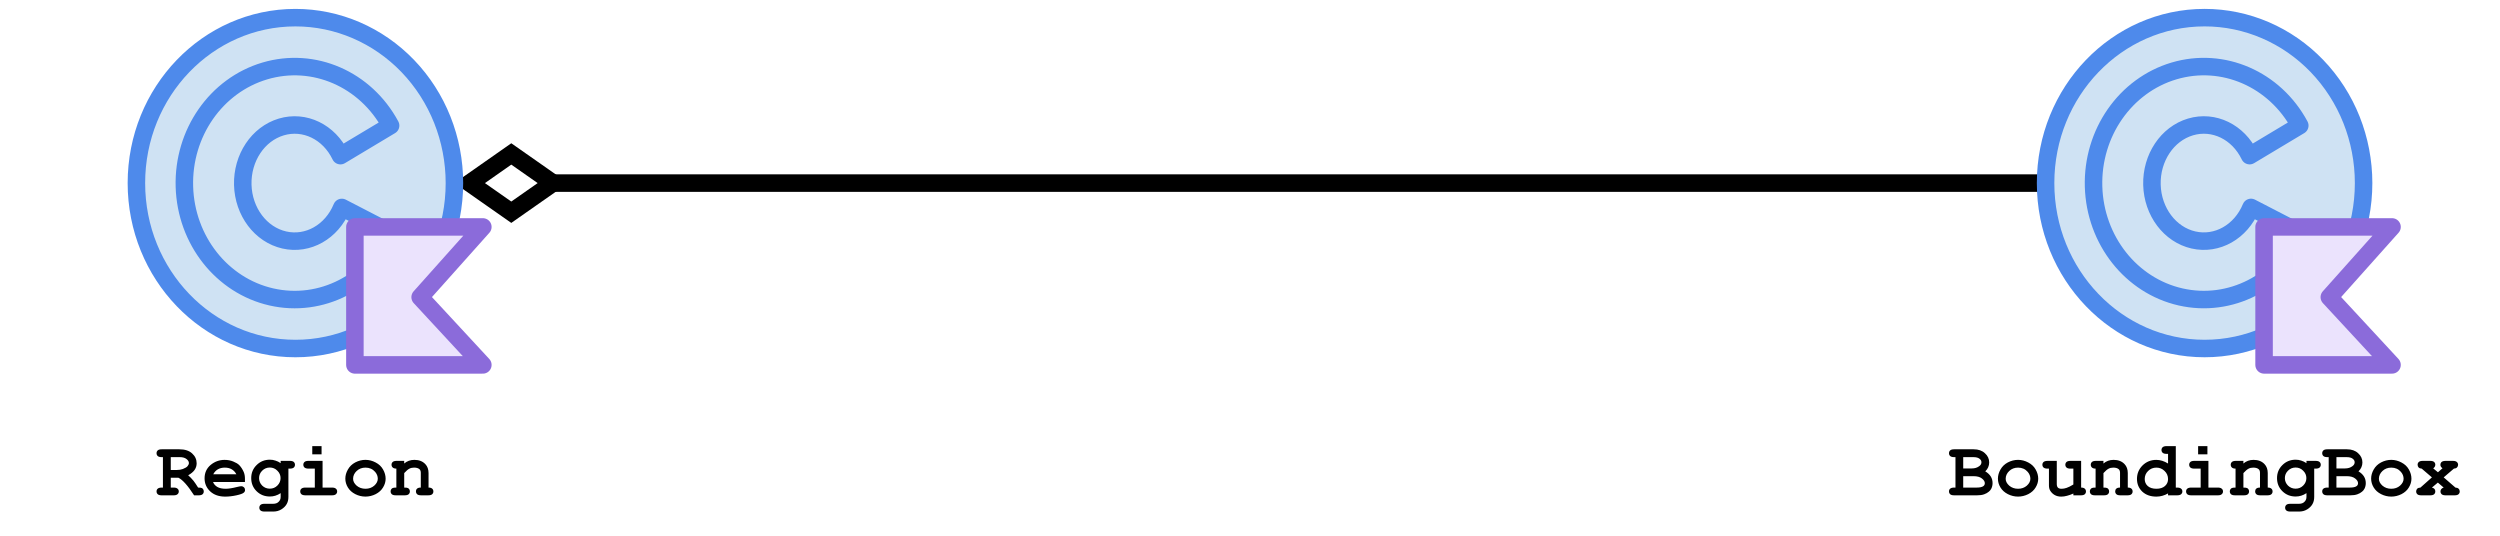
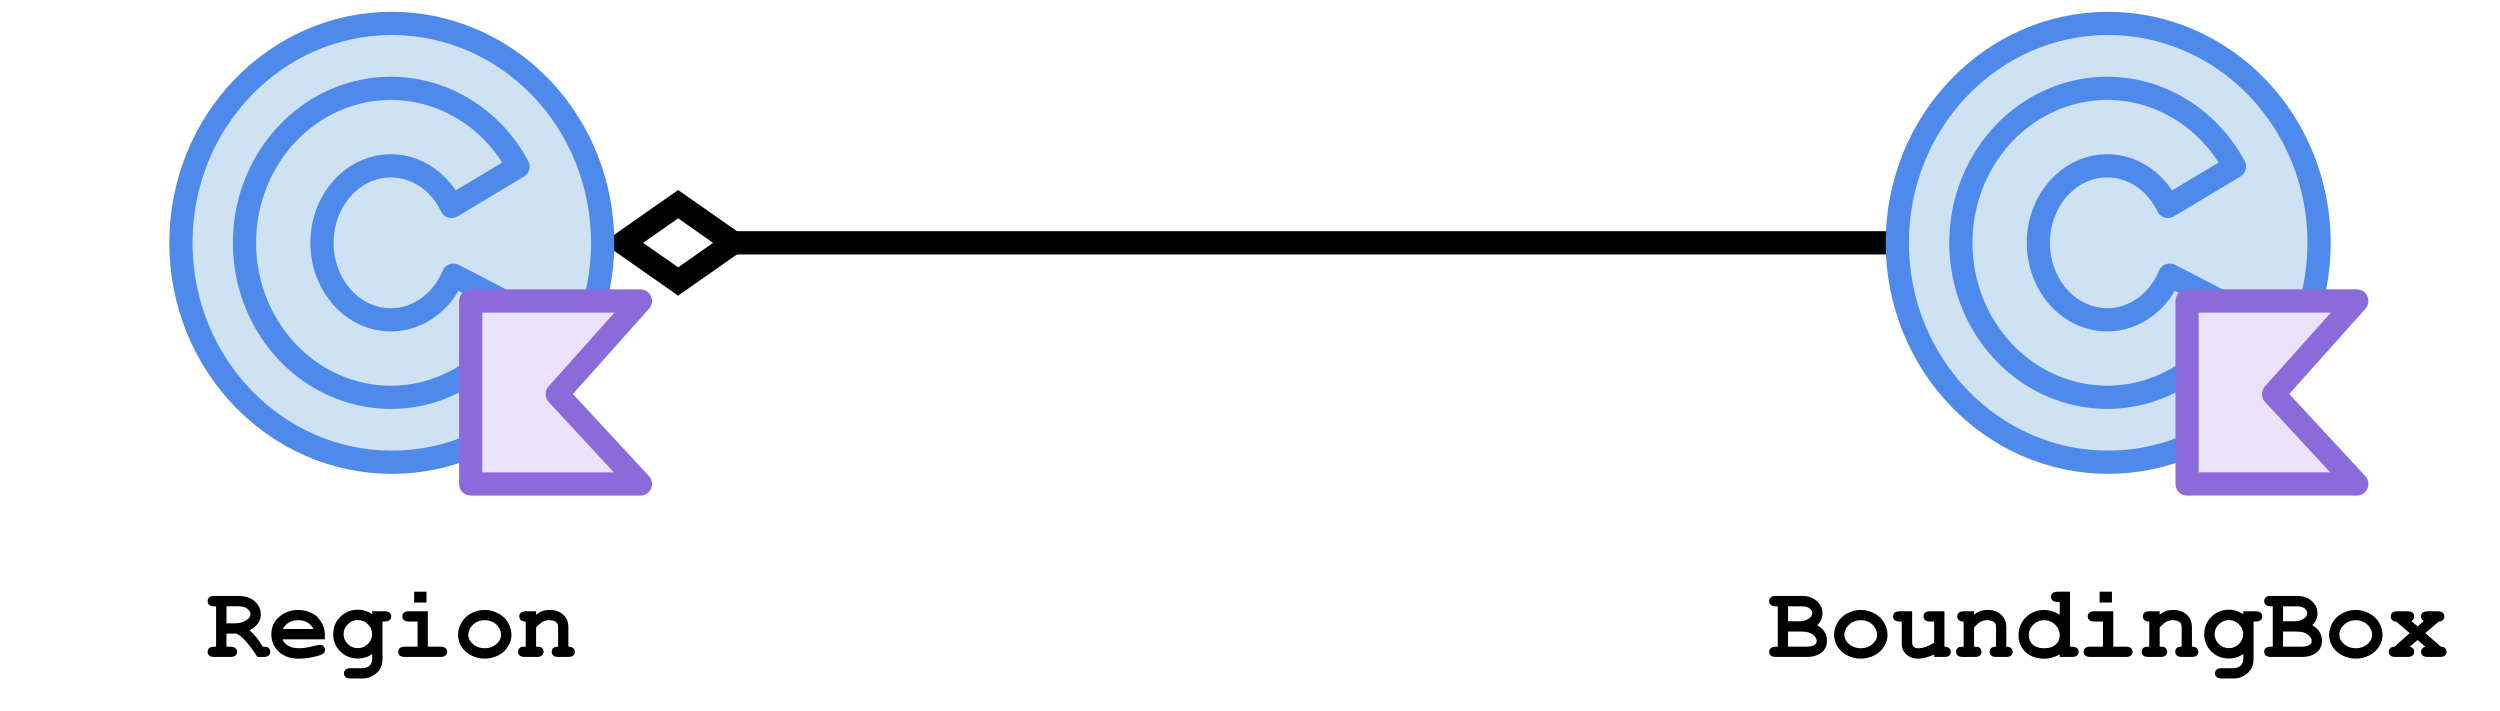
- <svg xmlns="http://www.w3.org/2000/svg" version="1.1" viewBox="0.0 0.0 428.598 91.843" fill="none" stroke="none" stroke-linecap="square" stroke-miterlimit="10">
+ <svg xmlns="http://www.w3.org/2000/svg" version="1.1" viewBox="0.0 0.0 323.15 91.843" fill="none" stroke="none" stroke-linecap="square" stroke-miterlimit="10">
  <clipPath id="p.0">
-     <path d="m0 0l428.598 0l0 91.843l-428.598 0l0 -91.843z" clip-rule="nonzero" />
+     <path d="m0 0l323.15 0l0 91.843l-323.15 0l0 -91.843z" clip-rule="nonzero" />
  </clipPath>
  <g clip-path="url(#p.0)">
-     <path fill="#000000" fill-opacity="0.0" d="m0 0l428.598 0l0 91.843l-428.598 0z" fill-rule="evenodd" />
-     <path fill="#000000" fill-opacity="0.0" d="m77.905 31.388l272.787 0" fill-rule="evenodd" />
-     <path stroke="#000000" stroke-width="3.0" stroke-linejoin="round" stroke-linecap="butt" d="m94.79 31.388l255.903 0" fill-rule="evenodd" />
+     <path fill="#000000" fill-opacity="0.0" d="m0 0l323.15 0l0 91.843l-323.15 0z" fill-rule="evenodd" />
+     <path fill="#000000" fill-opacity="0.0" d="m77.905 31.388l167.339 0" fill-rule="evenodd" />
+     <path stroke="#000000" stroke-width="3.0" stroke-linejoin="round" stroke-linecap="butt" d="m94.79 31.388l150.454 0" fill-rule="evenodd" />
    <path stroke="#000000" stroke-width="3.0" stroke-linecap="butt" d="m94.79 31.388l-7.135 -4.996l-7.135 4.996l7.135 4.996z" fill-rule="evenodd" />
    <path fill="#cfe2f3" d="m23.385 31.388l0 0c0 -15.664 12.205 -28.362 27.26 -28.362l0 0c7.23 0 14.163 2.988 19.276 8.307c5.112 5.319 7.984 12.533 7.984 20.055l0 0c0 15.664 -12.205 28.362 -27.26 28.362l0 0c-15.055 0 -27.26 -12.698 -27.26 -28.362z" fill-rule="evenodd" />
    <path stroke="#4e8aeb" stroke-width="3.0" stroke-linejoin="round" stroke-linecap="butt" d="m23.385 31.388l0 0c0 -15.664 12.205 -28.362 27.26 -28.362l0 0c7.23 0 14.163 2.988 19.276 8.307c5.112 5.319 7.984 12.533 7.984 20.055l0 0c0 15.664 -12.205 28.362 -27.26 28.362l0 0c-15.055 0 -27.26 -12.698 -27.26 -28.362z" fill-rule="evenodd" />
    <path fill="#cfe2f3" d="m67.506 40.166l0 0c-3.822 8.244 -12.474 12.676 -20.973 10.742c-8.498 -1.934 -14.654 -9.735 -14.92 -18.909c-0.266 -9.174 5.426 -17.358 13.797 -19.837c8.371 -2.479 17.264 1.386 21.556 9.368l-8.601 5.155c-1.951 -4.073 -6.15 -6.109 -10.142 -4.918c-3.991 1.191 -6.725 5.297 -6.603 9.915c0.122 4.618 3.069 8.536 7.116 9.461c4.047 0.925 8.132 -1.385 9.864 -5.58z" fill-rule="evenodd" />
    <path stroke="#4e8aeb" stroke-width="3.0" stroke-linejoin="round" stroke-linecap="butt" d="m67.506 40.166l0 0c-3.822 8.244 -12.474 12.676 -20.973 10.742c-8.498 -1.934 -14.654 -9.735 -14.92 -18.909c-0.266 -9.174 5.426 -17.358 13.797 -19.837c8.371 -2.479 17.264 1.386 21.556 9.368l-8.601 5.155c-1.951 -4.073 -6.15 -6.109 -10.142 -4.918c-3.991 1.191 -6.725 5.297 -6.603 9.915c0.122 4.618 3.069 8.536 7.116 9.461c4.047 0.925 8.132 -1.385 9.864 -5.58z" fill-rule="evenodd" />
    <path fill="#000000" fill-opacity="0.0" d="m3.024 63.118l95.244 0l0 25.701l-95.244 0z" fill-rule="evenodd" />
    <path fill="#000000" d="m29.276 81.902l0 1.688l0.484 0q0.469 0 0.672 0.188q0.219 0.172 0.219 0.484q0 0.281 -0.219 0.469q-0.203 0.188 -0.672 0.188l-2.031 0q-0.484 0 -0.688 -0.188q-0.203 -0.188 -0.203 -0.484q0 -0.297 0.203 -0.469q0.219 -0.188 0.688 -0.188l0.203 0l0 -5.219l-0.203 0q-0.484 0 -0.688 -0.188q-0.203 -0.188 -0.203 -0.484q0 -0.297 0.203 -0.484q0.203 -0.188 0.688 -0.188l3.016 0q1.422 0 2.187 0.703q0.781 0.703 0.781 1.703q0 0.625 -0.359 1.141q-0.359 0.5 -1.094 0.906q0.422 0.359 0.906 0.938q0.297 0.375 0.797 1.172q0.516 0 0.672 0.094q0.297 0.203 0.297 0.578q0 0.281 -0.203 0.469q-0.203 0.188 -0.688 0.188l-0.766 0q-1.609 -2.5 -2.687 -3.016l-1.312 0zm0 -1.328l1.031 0q0.594 0 1.047 -0.172q0.609 -0.234 0.812 -0.5q0.219 -0.266 0.219 -0.516q0 -0.375 -0.406 -0.688q-0.406 -0.328 -1.172 -0.328l-1.531 0l0 2.203zm12.717 2.062l-5.469 0q0.203 0.531 0.734 0.844q0.531 0.312 1.438 0.312q0.75 0 1.969 -0.312q0.516 -0.125 0.703 -0.125q0.266 0 0.453 0.188q0.188 0.188 0.188 0.469q0 0.266 -0.203 0.438q-0.266 0.25 -1.281 0.469q-1.0 0.219 -1.922 0.219q-1.609 0 -2.578 -0.906q-0.953 -0.906 -0.953 -2.234q0 -1.406 1.031 -2.281q1.047 -0.875 2.406 -0.875q0.812 0 1.484 0.281q0.688 0.281 1.016 0.609q0.469 0.484 0.781 1.203q0.203 0.484 0.203 1.141l0 0.562zm-1.469 -1.328q-0.312 -0.578 -0.812 -0.859q-0.484 -0.281 -1.172 -0.281q-0.672 0 -1.172 0.281q-0.5 0.281 -0.812 0.859l3.969 0zm7.592 -1.906l0 -0.391l1.562 0q0.484 0 0.688 0.188q0.203 0.188 0.203 0.484q0 0.281 -0.203 0.469q-0.203 0.188 -0.688 0.188l-0.234 0l0 4.859q0 0.703 -0.297 1.219q-0.297 0.531 -0.906 0.906q-0.609 0.375 -1.375 0.375l-1.516 0q-0.484 0 -0.688 -0.188q-0.203 -0.172 -0.203 -0.469q0 -0.297 0.203 -0.484q0.203 -0.188 0.688 -0.188l1.469 0q0.625 0 0.953 -0.344q0.344 -0.328 0.344 -0.828l0 -0.656q-0.438 0.297 -0.906 0.438q-0.453 0.141 -0.938 0.141q-1.359 0 -2.281 -0.906q-0.922 -0.906 -0.922 -2.25q0 -1.328 0.922 -2.234q0.922 -0.922 2.281 -0.922q0.5 0 0.953 0.156q0.469 0.141 0.891 0.438zm-0.016 2.562q0 -0.734 -0.547 -1.266q-0.531 -0.547 -1.297 -0.547q-0.766 0 -1.312 0.547q-0.531 0.531 -0.531 1.266q0 0.734 0.531 1.281q0.547 0.531 1.312 0.531q0.766 0 1.297 -0.531q0.547 -0.547 0.547 -1.281zm7.029 -5.484l0 1.406l-1.594 0l0 -1.406l1.594 0zm0.172 2.531l0 4.578l1.609 0q0.469 0 0.672 0.188q0.219 0.172 0.219 0.484q0 0.281 -0.219 0.469q-0.203 0.188 -0.672 0.188l-4.547 0q-0.469 0 -0.688 -0.188q-0.203 -0.188 -0.203 -0.484q0 -0.297 0.203 -0.469q0.219 -0.188 0.688 -0.188l1.609 0l0 -3.25l-1.078 0q-0.469 0 -0.688 -0.188q-0.203 -0.188 -0.203 -0.484q0 -0.281 0.203 -0.469q0.203 -0.188 0.688 -0.188l2.406 0zm10.811 3.062q0 0.766 -0.438 1.484q-0.422 0.719 -1.266 1.156q-0.844 0.422 -1.75 0.422q-0.922 0 -1.75 -0.422q-0.828 -0.422 -1.266 -1.141q-0.438 -0.719 -0.438 -1.516q0 -0.797 0.438 -1.562q0.438 -0.781 1.266 -1.219q0.844 -0.438 1.75 -0.438q0.906 0 1.75 0.453q0.844 0.438 1.266 1.203q0.438 0.766 0.438 1.578zm-1.344 0q0 -0.641 -0.453 -1.172q-0.641 -0.734 -1.656 -0.734q-0.906 0 -1.516 0.578q-0.609 0.578 -0.609 1.344q0 0.625 0.609 1.172q0.625 0.531 1.516 0.531q0.891 0 1.5 -0.531q0.609 -0.547 0.609 -1.188zm4.529 -3.062l0 0.453q0.359 -0.312 0.797 -0.469q0.438 -0.156 0.953 -0.156q1.188 0 1.875 0.734q0.547 0.578 0.547 1.531l0 2.484q0.422 0 0.625 0.188q0.203 0.172 0.203 0.484q0 0.281 -0.203 0.469q-0.203 0.188 -0.688 0.188l-1.203 0q-0.484 0 -0.688 -0.188q-0.203 -0.188 -0.203 -0.484q0 -0.297 0.188 -0.469q0.203 -0.188 0.641 -0.188l0 -2.531q0 -0.422 -0.234 -0.625q-0.312 -0.266 -0.922 -0.266q-0.469 0 -0.812 0.188q-0.344 0.172 -0.875 0.75l0 2.484q0.5 0 0.656 0.094q0.312 0.188 0.312 0.578q0 0.281 -0.203 0.469q-0.203 0.188 -0.688 0.188l-1.516 0q-0.484 0 -0.688 -0.188q-0.203 -0.188 -0.203 -0.484q0 -0.359 0.312 -0.562q0.156 -0.094 0.672 -0.094l0 -3.25q-0.422 0 -0.625 -0.188q-0.203 -0.188 -0.203 -0.484q0 -0.281 0.203 -0.469q0.203 -0.188 0.688 -0.188l1.281 0z" fill-rule="nonzero" />
    <path fill="#ebe3fd" d="m60.843 38.905l0 23.654l21.937 0l-10.753 -11.612l10.753 -12.042z" fill-rule="evenodd" />
    <path stroke="#8b6bda" stroke-width="3.0" stroke-linejoin="round" stroke-linecap="butt" d="m60.843 38.905l0 23.654l21.937 0l-10.753 -11.612l10.753 -12.042z" fill-rule="evenodd" />
-     <path fill="#cfe2f3" d="m350.693 31.386l0 0c0 -15.664 12.205 -28.362 27.26 -28.362l0 0c7.23 0 14.163 2.988 19.276 8.307c5.112 5.319 7.984 12.533 7.984 20.055l0 0c0 15.664 -12.205 28.362 -27.26 28.362l0 0c-15.055 0 -27.26 -12.698 -27.26 -28.362z" fill-rule="evenodd" />
-     <path stroke="#4e8aeb" stroke-width="3.0" stroke-linejoin="round" stroke-linecap="butt" d="m350.693 31.386l0 0c0 -15.664 12.205 -28.362 27.26 -28.362l0 0c7.23 0 14.163 2.988 19.276 8.307c5.112 5.319 7.984 12.533 7.984 20.055l0 0c0 15.664 -12.205 28.362 -27.26 28.362l0 0c-15.055 0 -27.26 -12.698 -27.26 -28.362z" fill-rule="evenodd" />
-     <path fill="#cfe2f3" d="m394.814 40.164l0 0c-3.822 8.244 -12.474 12.676 -20.973 10.742c-8.498 -1.934 -14.654 -9.735 -14.92 -18.909c-0.266 -9.174 5.426 -17.358 13.797 -19.837c8.371 -2.479 17.264 1.386 21.556 9.368l-8.601 5.155c-1.951 -4.073 -6.151 -6.109 -10.142 -4.918c-3.991 1.191 -6.725 5.297 -6.603 9.915c0.122 4.618 3.069 8.536 7.116 9.461c4.047 0.925 8.132 -1.385 9.864 -5.58z" fill-rule="evenodd" />
-     <path stroke="#4e8aeb" stroke-width="3.0" stroke-linejoin="round" stroke-linecap="butt" d="m394.814 40.164l0 0c-3.822 8.244 -12.474 12.676 -20.973 10.742c-8.498 -1.934 -14.654 -9.735 -14.92 -18.909c-0.266 -9.174 5.426 -17.358 13.797 -19.837c8.371 -2.479 17.264 1.386 21.556 9.368l-8.601 5.155c-1.951 -4.073 -6.151 -6.109 -10.142 -4.918c-3.991 1.191 -6.725 5.297 -6.603 9.915c0.122 4.618 3.069 8.536 7.116 9.461c4.047 0.925 8.132 -1.385 9.864 -5.58z" fill-rule="evenodd" />
-     <path fill="#000000" fill-opacity="0.0" d="m330.331 63.118l95.244 0l0 25.701l-95.244 0z" fill-rule="evenodd" />
-     <path fill="#000000" d="m335.244 83.59l0 -5.219l-0.219 0q-0.484 0 -0.688 -0.188q-0.203 -0.188 -0.203 -0.484q0 -0.297 0.203 -0.484q0.203 -0.188 0.688 -0.188l3.344 0q1.203 0 1.922 0.672q0.734 0.656 0.734 1.578q0 0.438 -0.172 0.828q-0.156 0.375 -0.5 0.703q0.625 0.375 0.938 0.875q0.312 0.5 0.312 1.141q0 0.516 -0.219 0.953q-0.172 0.328 -0.422 0.516q-0.328 0.281 -0.812 0.453q-0.484 0.172 -1.203 0.172l-3.922 0q-0.484 0 -0.688 -0.188q-0.203 -0.188 -0.203 -0.484q0 -0.297 0.203 -0.469q0.219 -0.188 0.688 -0.188l0.219 0zm1.328 -3.281l1.469 0q0.781 0 1.297 -0.406q0.359 -0.266 0.359 -0.656q0 -0.359 -0.344 -0.609q-0.328 -0.266 -1.047 -0.266l-1.734 0l0 1.938zm0 3.281l2.297 0q0.828 0 1.156 -0.25q0.25 -0.172 0.25 -0.516q0 -0.406 -0.5 -0.797q-0.5 -0.391 -1.438 -0.391l-1.766 0l0 1.953zm12.858 -1.516q0 0.766 -0.438 1.484q-0.422 0.719 -1.266 1.156q-0.844 0.422 -1.75 0.422q-0.922 0 -1.75 -0.422q-0.828 -0.422 -1.266 -1.141q-0.438 -0.719 -0.438 -1.516q0 -0.797 0.438 -1.562q0.438 -0.781 1.266 -1.219q0.844 -0.438 1.75 -0.438q0.906 0 1.75 0.453q0.844 0.438 1.266 1.203q0.438 0.766 0.438 1.578zm-1.344 0q0 -0.641 -0.453 -1.172q-0.641 -0.734 -1.656 -0.734q-0.906 0 -1.516 0.578q-0.609 0.578 -0.609 1.344q0 0.625 0.609 1.172q0.625 0.531 1.516 0.531q0.891 0 1.5 -0.531q0.609 -0.547 0.609 -1.188zm8.701 -3.062l0 4.578q0.422 0 0.625 0.188q0.203 0.188 0.203 0.484q0 0.281 -0.203 0.469q-0.203 0.188 -0.688 0.188l-1.266 0l0 -0.312q-0.578 0.266 -1.094 0.391q-0.516 0.141 -0.984 0.141q-0.656 0 -1.141 -0.281q-0.484 -0.281 -0.766 -0.766q-0.203 -0.344 -0.203 -0.875l0 -2.875l-0.219 0q-0.484 0 -0.703 -0.188q-0.203 -0.188 -0.203 -0.484q0 -0.281 0.203 -0.469q0.219 -0.188 0.703 -0.188l1.562 0l0 3.969q0 0.422 0.203 0.625q0.203 0.188 0.625 0.188q0.406 0 0.859 -0.156q0.469 -0.156 1.156 -0.578l0 -2.719l-0.484 0q-0.484 0 -0.688 -0.188q-0.203 -0.188 -0.203 -0.484q0 -0.281 0.203 -0.469q0.203 -0.188 0.688 -0.188l1.812 0zm3.826 0l0 0.453q0.359 -0.312 0.797 -0.469q0.438 -0.156 0.953 -0.156q1.188 0 1.875 0.734q0.547 0.578 0.547 1.531l0 2.484q0.422 0 0.625 0.188q0.203 0.172 0.203 0.484q0 0.281 -0.203 0.469q-0.203 0.188 -0.688 0.188l-1.203 0q-0.484 0 -0.688 -0.188q-0.203 -0.188 -0.203 -0.484q0 -0.297 0.188 -0.469q0.203 -0.188 0.641 -0.188l0 -2.531q0 -0.422 -0.234 -0.625q-0.312 -0.266 -0.922 -0.266q-0.469 0 -0.812 0.188q-0.344 0.172 -0.875 0.75l0 2.484q0.5 0 0.656 0.094q0.312 0.188 0.312 0.578q0 0.281 -0.203 0.469q-0.203 0.188 -0.688 0.188l-1.516 0q-0.484 0 -0.688 -0.188q-0.203 -0.188 -0.203 -0.484q0 -0.359 0.312 -0.562q0.156 -0.094 0.672 -0.094l0 -3.25q-0.422 0 -0.625 -0.188q-0.203 -0.188 -0.203 -0.484q0 -0.281 0.203 -0.469q0.203 -0.188 0.688 -0.188l1.281 0zm12.404 -2.531l0 7.109l0.219 0q0.484 0 0.688 0.188q0.219 0.172 0.219 0.484q0 0.281 -0.219 0.469q-0.203 0.188 -0.688 0.188l-1.547 0l0 -0.328q-0.469 0.266 -0.969 0.406q-0.484 0.141 -1.031 0.141q-1.5 0 -2.422 -0.859q-0.906 -0.875 -0.906 -2.172q0 -1.359 0.953 -2.312q0.969 -0.953 2.359 -0.953q0.516 0 1.016 0.156q0.5 0.156 1.0 0.469l0 -1.656l-0.234 0q-0.484 0 -0.688 -0.188q-0.203 -0.188 -0.203 -0.469q0 -0.297 0.203 -0.484q0.203 -0.188 0.688 -0.188l1.562 0zm-1.328 5.656q0 -0.828 -0.594 -1.391q-0.578 -0.578 -1.406 -0.578q-0.844 0 -1.422 0.578q-0.578 0.562 -0.578 1.375q0 0.734 0.516 1.203q0.531 0.469 1.484 0.469q0.938 0 1.469 -0.469q0.531 -0.469 0.531 -1.188zm6.748 -5.656l0 1.406l-1.594 0l0 -1.406l1.594 0zm0.172 2.531l0 4.578l1.609 0q0.469 0 0.672 0.188q0.219 0.172 0.219 0.484q0 0.281 -0.219 0.469q-0.203 0.188 -0.672 0.188l-4.547 0q-0.469 0 -0.688 -0.188q-0.203 -0.188 -0.203 -0.484q0 -0.297 0.203 -0.469q0.219 -0.188 0.688 -0.188l1.609 0l0 -3.25l-1.078 0q-0.469 0 -0.688 -0.188q-0.203 -0.188 -0.203 -0.484q0 -0.281 0.203 -0.469q0.203 -0.188 0.688 -0.188l2.406 0zm5.998 0l0 0.453q0.359 -0.312 0.797 -0.469q0.438 -0.156 0.953 -0.156q1.188 0 1.875 0.734q0.547 0.578 0.547 1.531l0 2.484q0.422 0 0.625 0.188q0.203 0.172 0.203 0.484q0 0.281 -0.203 0.469q-0.203 0.188 -0.688 0.188l-1.203 0q-0.484 0 -0.688 -0.188q-0.203 -0.188 -0.203 -0.484q0 -0.297 0.188 -0.469q0.203 -0.188 0.641 -0.188l0 -2.531q0 -0.422 -0.234 -0.625q-0.312 -0.266 -0.922 -0.266q-0.469 0 -0.812 0.188q-0.344 0.172 -0.875 0.75l0 2.484q0.5 0 0.656 0.094q0.312 0.188 0.312 0.578q0 0.281 -0.203 0.469q-0.203 0.188 -0.688 0.188l-1.516 0q-0.484 0 -0.688 -0.188q-0.203 -0.188 -0.203 -0.484q0 -0.359 0.312 -0.562q0.156 -0.094 0.672 -0.094l0 -3.25q-0.422 0 -0.625 -0.188q-0.203 -0.188 -0.203 -0.484q0 -0.281 0.203 -0.469q0.203 -0.188 0.688 -0.188l1.281 0zm10.811 0.391l0 -0.391l1.562 0q0.484 0 0.688 0.188q0.203 0.188 0.203 0.484q0 0.281 -0.203 0.469q-0.203 0.188 -0.688 0.188l-0.234 0l0 4.859q0 0.703 -0.297 1.219q-0.297 0.531 -0.906 0.906q-0.609 0.375 -1.375 0.375l-1.516 0q-0.484 0 -0.688 -0.188q-0.203 -0.172 -0.203 -0.469q0 -0.297 0.203 -0.484q0.203 -0.188 0.688 -0.188l1.469 0q0.625 0 0.953 -0.344q0.344 -0.328 0.344 -0.828l0 -0.656q-0.438 0.297 -0.906 0.438q-0.453 0.141 -0.938 0.141q-1.359 0 -2.281 -0.906q-0.922 -0.906 -0.922 -2.25q0 -1.328 0.922 -2.234q0.922 -0.922 2.281 -0.922q0.5 0 0.953 0.156q0.469 0.141 0.891 0.438zm-0.016 2.562q0 -0.734 -0.547 -1.266q-0.531 -0.547 -1.297 -0.547q-0.766 0 -1.312 0.547q-0.531 0.531 -0.531 1.266q0 0.734 0.531 1.281q0.547 0.531 1.312 0.531q0.766 0 1.297 -0.531q0.547 -0.547 0.547 -1.281zm3.826 1.625l0 -5.219l-0.219 0q-0.484 0 -0.688 -0.188q-0.203 -0.188 -0.203 -0.484q0 -0.297 0.203 -0.484q0.203 -0.188 0.688 -0.188l3.344 0q1.203 0 1.922 0.672q0.734 0.656 0.734 1.578q0 0.438 -0.172 0.828q-0.156 0.375 -0.5 0.703q0.625 0.375 0.938 0.875q0.312 0.5 0.312 1.141q0 0.516 -0.219 0.953q-0.172 0.328 -0.422 0.516q-0.328 0.281 -0.812 0.453q-0.484 0.172 -1.203 0.172l-3.922 0q-0.484 0 -0.688 -0.188q-0.203 -0.188 -0.203 -0.484q0 -0.297 0.203 -0.469q0.219 -0.188 0.688 -0.188l0.219 0zm1.328 -3.281l1.469 0q0.781 0 1.297 -0.406q0.359 -0.266 0.359 -0.656q0 -0.359 -0.344 -0.609q-0.328 -0.266 -1.047 -0.266l-1.734 0l0 1.938zm0 3.281l2.297 0q0.828 0 1.156 -0.25q0.25 -0.172 0.25 -0.516q0 -0.406 -0.5 -0.797q-0.5 -0.391 -1.438 -0.391l-1.766 0l0 1.953zm12.858 -1.516q0 0.766 -0.438 1.484q-0.422 0.719 -1.266 1.156q-0.844 0.422 -1.75 0.422q-0.922 0 -1.75 -0.422q-0.828 -0.422 -1.266 -1.141q-0.438 -0.719 -0.438 -1.516q0 -0.797 0.438 -1.562q0.438 -0.781 1.266 -1.219q0.844 -0.438 1.75 -0.438q0.906 0 1.75 0.453q0.844 0.438 1.266 1.203q0.438 0.766 0.438 1.578zm-1.344 0q0 -0.641 -0.453 -1.172q-0.641 -0.734 -1.656 -0.734q-0.906 0 -1.516 0.578q-0.609 0.578 -0.609 1.344q0 0.625 0.609 1.172q0.625 0.531 1.516 0.531q0.891 0 1.5 -0.531q0.609 -0.547 0.609 -1.188zm6.873 -0.234l2.016 1.75q0.375 0.016 0.547 0.203q0.188 0.188 0.188 0.469q0 0.281 -0.203 0.469q-0.203 0.188 -0.688 0.188l-1.516 0q-0.484 0 -0.688 -0.188q-0.203 -0.188 -0.203 -0.484q0 -0.234 0.141 -0.406q0.156 -0.188 0.406 -0.25l-1.0 -0.859l-1.016 0.859q0.312 0.078 0.438 0.234q0.141 0.156 0.141 0.422q0 0.297 -0.203 0.484q-0.203 0.188 -0.688 0.188l-1.5 0q-0.484 0 -0.688 -0.188q-0.203 -0.188 -0.203 -0.484q0 -0.266 0.172 -0.453q0.188 -0.188 0.562 -0.203l1.969 -1.75l-1.75 -1.5q-0.344 -0.016 -0.531 -0.203q-0.172 -0.188 -0.172 -0.469q0 -0.281 0.203 -0.469q0.203 -0.188 0.688 -0.188l1.25 0q0.484 0 0.688 0.188q0.203 0.188 0.203 0.469q0 0.375 -0.359 0.625l0.812 0.672l0.781 -0.688q-0.359 -0.25 -0.359 -0.578q0 -0.312 0.203 -0.5q0.219 -0.188 0.703 -0.188l1.234 0q0.469 0 0.672 0.188q0.219 0.188 0.219 0.484q0 0.266 -0.188 0.453q-0.172 0.188 -0.531 0.203l-1.75 1.5z" fill-rule="nonzero" />
-     <path fill="#ebe3fd" d="m388.151 38.903l0 23.654l21.937 0l-10.753 -11.612l10.753 -12.042z" fill-rule="evenodd" />
-     <path stroke="#8b6bda" stroke-width="3.0" stroke-linejoin="round" stroke-linecap="butt" d="m388.151 38.903l0 23.654l21.937 0l-10.753 -11.612l10.753 -12.042z" fill-rule="evenodd" />
+     <path fill="#cfe2f3" d="m245.244 31.386l0 0c0 -15.664 12.205 -28.362 27.26 -28.362l0 0c7.23 0 14.163 2.988 19.276 8.307c5.112 5.319 7.984 12.533 7.984 20.055l0 0c0 15.664 -12.205 28.362 -27.26 28.362l0 0c-15.055 0 -27.26 -12.698 -27.26 -28.362z" fill-rule="evenodd" />
+     <path stroke="#4e8aeb" stroke-width="3.0" stroke-linejoin="round" stroke-linecap="butt" d="m245.244 31.386l0 0c0 -15.664 12.205 -28.362 27.26 -28.362l0 0c7.23 0 14.163 2.988 19.276 8.307c5.112 5.319 7.984 12.533 7.984 20.055l0 0c0 15.664 -12.205 28.362 -27.26 28.362l0 0c-15.055 0 -27.26 -12.698 -27.26 -28.362z" fill-rule="evenodd" />
+     <path fill="#cfe2f3" d="m289.365 40.164l0 0c-3.822 8.244 -12.474 12.676 -20.973 10.742c-8.498 -1.934 -14.654 -9.735 -14.92 -18.909c-0.266 -9.174 5.426 -17.358 13.797 -19.837c8.371 -2.479 17.264 1.386 21.556 9.368l-8.601 5.155c-1.951 -4.073 -6.151 -6.109 -10.142 -4.918c-3.991 1.191 -6.725 5.297 -6.603 9.915c0.122 4.618 3.069 8.536 7.116 9.461c4.047 0.925 8.132 -1.385 9.864 -5.58z" fill-rule="evenodd" />
+     <path stroke="#4e8aeb" stroke-width="3.0" stroke-linejoin="round" stroke-linecap="butt" d="m289.365 40.164l0 0c-3.822 8.244 -12.474 12.676 -20.973 10.742c-8.498 -1.934 -14.654 -9.735 -14.92 -18.909c-0.266 -9.174 5.426 -17.358 13.797 -19.837c8.371 -2.479 17.264 1.386 21.556 9.368l-8.601 5.155c-1.951 -4.073 -6.151 -6.109 -10.142 -4.918c-3.991 1.191 -6.725 5.297 -6.603 9.915c0.122 4.618 3.069 8.536 7.116 9.461c4.047 0.925 8.132 -1.385 9.864 -5.58z" fill-rule="evenodd" />
+     <path fill="#000000" fill-opacity="0.0" d="m224.882 63.118l95.244 0l0 25.701l-95.244 0z" fill-rule="evenodd" />
+     <path fill="#000000" d="m229.795 83.59l0 -5.219l-0.219 0q-0.484 0 -0.688 -0.188q-0.203 -0.188 -0.203 -0.484q0 -0.297 0.203 -0.484q0.203 -0.188 0.688 -0.188l3.344 0q1.203 0 1.922 0.672q0.734 0.656 0.734 1.578q0 0.438 -0.172 0.828q-0.156 0.375 -0.5 0.703q0.625 0.375 0.938 0.875q0.312 0.5 0.312 1.141q0 0.516 -0.219 0.953q-0.172 0.328 -0.422 0.516q-0.328 0.281 -0.812 0.453q-0.484 0.172 -1.203 0.172l-3.922 0q-0.484 0 -0.688 -0.188q-0.203 -0.188 -0.203 -0.484q0 -0.297 0.203 -0.469q0.219 -0.188 0.688 -0.188l0.219 0zm1.328 -3.281l1.469 0q0.781 0 1.297 -0.406q0.359 -0.266 0.359 -0.656q0 -0.359 -0.344 -0.609q-0.328 -0.266 -1.047 -0.266l-1.734 0l0 1.938zm0 3.281l2.297 0q0.828 0 1.156 -0.25q0.25 -0.172 0.25 -0.516q0 -0.406 -0.5 -0.797q-0.5 -0.391 -1.438 -0.391l-1.766 0l0 1.953zm12.858 -1.516q0 0.766 -0.438 1.484q-0.422 0.719 -1.266 1.156q-0.844 0.422 -1.75 0.422q-0.922 0 -1.75 -0.422q-0.828 -0.422 -1.266 -1.141q-0.438 -0.719 -0.438 -1.516q0 -0.797 0.438 -1.562q0.438 -0.781 1.266 -1.219q0.844 -0.438 1.75 -0.438q0.906 0 1.75 0.453q0.844 0.438 1.266 1.203q0.438 0.766 0.438 1.578zm-1.344 0q0 -0.641 -0.453 -1.172q-0.641 -0.734 -1.656 -0.734q-0.906 0 -1.516 0.578q-0.609 0.578 -0.609 1.344q0 0.625 0.609 1.172q0.625 0.531 1.516 0.531q0.891 0 1.5 -0.531q0.609 -0.547 0.609 -1.188zm8.701 -3.062l0 4.578q0.422 0 0.625 0.188q0.203 0.188 0.203 0.484q0 0.281 -0.203 0.469q-0.203 0.188 -0.688 0.188l-1.266 0l0 -0.312q-0.578 0.266 -1.094 0.391q-0.516 0.141 -0.984 0.141q-0.656 0 -1.141 -0.281q-0.484 -0.281 -0.766 -0.766q-0.203 -0.344 -0.203 -0.875l0 -2.875l-0.219 0q-0.484 0 -0.703 -0.188q-0.203 -0.188 -0.203 -0.484q0 -0.281 0.203 -0.469q0.219 -0.188 0.703 -0.188l1.562 0l0 3.969q0 0.422 0.203 0.625q0.203 0.188 0.625 0.188q0.406 0 0.859 -0.156q0.469 -0.156 1.156 -0.578l0 -2.719l-0.484 0q-0.484 0 -0.688 -0.188q-0.203 -0.188 -0.203 -0.484q0 -0.281 0.203 -0.469q0.203 -0.188 0.688 -0.188l1.812 0zm3.826 0l0 0.453q0.359 -0.312 0.797 -0.469q0.438 -0.156 0.953 -0.156q1.188 0 1.875 0.734q0.547 0.578 0.547 1.531l0 2.484q0.422 0 0.625 0.188q0.203 0.172 0.203 0.484q0 0.281 -0.203 0.469q-0.203 0.188 -0.688 0.188l-1.203 0q-0.484 0 -0.688 -0.188q-0.203 -0.188 -0.203 -0.484q0 -0.297 0.188 -0.469q0.203 -0.188 0.641 -0.188l0 -2.531q0 -0.422 -0.234 -0.625q-0.312 -0.266 -0.922 -0.266q-0.469 0 -0.812 0.188q-0.344 0.172 -0.875 0.75l0 2.484q0.5 0 0.656 0.094q0.312 0.188 0.312 0.578q0 0.281 -0.203 0.469q-0.203 0.188 -0.688 0.188l-1.516 0q-0.484 0 -0.688 -0.188q-0.203 -0.188 -0.203 -0.484q0 -0.359 0.312 -0.562q0.156 -0.094 0.672 -0.094l0 -3.25q-0.422 0 -0.625 -0.188q-0.203 -0.188 -0.203 -0.484q0 -0.281 0.203 -0.469q0.203 -0.188 0.688 -0.188l1.281 0zm12.404 -2.531l0 7.109l0.219 0q0.484 0 0.688 0.188q0.219 0.172 0.219 0.484q0 0.281 -0.219 0.469q-0.203 0.188 -0.688 0.188l-1.547 0l0 -0.328q-0.469 0.266 -0.969 0.406q-0.484 0.141 -1.031 0.141q-1.5 0 -2.422 -0.859q-0.906 -0.875 -0.906 -2.172q0 -1.359 0.953 -2.312q0.969 -0.953 2.359 -0.953q0.516 0 1.016 0.156q0.5 0.156 1.0 0.469l0 -1.656l-0.234 0q-0.484 0 -0.688 -0.188q-0.203 -0.188 -0.203 -0.469q0 -0.297 0.203 -0.484q0.203 -0.188 0.688 -0.188l1.562 0zm-1.328 5.656q0 -0.828 -0.594 -1.391q-0.578 -0.578 -1.406 -0.578q-0.844 0 -1.422 0.578q-0.578 0.562 -0.578 1.375q0 0.734 0.516 1.203q0.531 0.469 1.484 0.469q0.938 0 1.469 -0.469q0.531 -0.469 0.531 -1.188zm6.748 -5.656l0 1.406l-1.594 0l0 -1.406l1.594 0zm0.172 2.531l0 4.578l1.609 0q0.469 0 0.672 0.188q0.219 0.172 0.219 0.484q0 0.281 -0.219 0.469q-0.203 0.188 -0.672 0.188l-4.547 0q-0.469 0 -0.688 -0.188q-0.203 -0.188 -0.203 -0.484q0 -0.297 0.203 -0.469q0.219 -0.188 0.688 -0.188l1.609 0l0 -3.25l-1.078 0q-0.469 0 -0.688 -0.188q-0.203 -0.188 -0.203 -0.484q0 -0.281 0.203 -0.469q0.203 -0.188 0.688 -0.188l2.406 0zm5.998 0l0 0.453q0.359 -0.312 0.797 -0.469q0.438 -0.156 0.953 -0.156q1.188 0 1.875 0.734q0.547 0.578 0.547 1.531l0 2.484q0.422 0 0.625 0.188q0.203 0.172 0.203 0.484q0 0.281 -0.203 0.469q-0.203 0.188 -0.688 0.188l-1.203 0q-0.484 0 -0.688 -0.188q-0.203 -0.188 -0.203 -0.484q0 -0.297 0.188 -0.469q0.203 -0.188 0.641 -0.188l0 -2.531q0 -0.422 -0.234 -0.625q-0.312 -0.266 -0.922 -0.266q-0.469 0 -0.812 0.188q-0.344 0.172 -0.875 0.75l0 2.484q0.5 0 0.656 0.094q0.312 0.188 0.312 0.578q0 0.281 -0.203 0.469q-0.203 0.188 -0.688 0.188l-1.516 0q-0.484 0 -0.688 -0.188q-0.203 -0.188 -0.203 -0.484q0 -0.359 0.312 -0.562q0.156 -0.094 0.672 -0.094l0 -3.25q-0.422 0 -0.625 -0.188q-0.203 -0.188 -0.203 -0.484q0 -0.281 0.203 -0.469q0.203 -0.188 0.688 -0.188l1.281 0zm10.811 0.391l0 -0.391l1.562 0q0.484 0 0.688 0.188q0.203 0.188 0.203 0.484q0 0.281 -0.203 0.469q-0.203 0.188 -0.688 0.188l-0.234 0l0 4.859q0 0.703 -0.297 1.219q-0.297 0.531 -0.906 0.906q-0.609 0.375 -1.375 0.375l-1.516 0q-0.484 0 -0.688 -0.188q-0.203 -0.172 -0.203 -0.469q0 -0.297 0.203 -0.484q0.203 -0.188 0.688 -0.188l1.469 0q0.625 0 0.953 -0.344q0.344 -0.328 0.344 -0.828l0 -0.656q-0.438 0.297 -0.906 0.438q-0.453 0.141 -0.938 0.141q-1.359 0 -2.281 -0.906q-0.922 -0.906 -0.922 -2.25q0 -1.328 0.922 -2.234q0.922 -0.922 2.281 -0.922q0.5 0 0.953 0.156q0.469 0.141 0.891 0.438zm-0.016 2.562q0 -0.734 -0.547 -1.266q-0.531 -0.547 -1.297 -0.547q-0.766 0 -1.312 0.547q-0.531 0.531 -0.531 1.266q0 0.734 0.531 1.281q0.547 0.531 1.312 0.531q0.766 0 1.297 -0.531q0.547 -0.547 0.547 -1.281zm3.826 1.625l0 -5.219l-0.219 0q-0.484 0 -0.688 -0.188q-0.203 -0.188 -0.203 -0.484q0 -0.297 0.203 -0.484q0.203 -0.188 0.688 -0.188l3.344 0q1.203 0 1.922 0.672q0.734 0.656 0.734 1.578q0 0.438 -0.172 0.828q-0.156 0.375 -0.5 0.703q0.625 0.375 0.938 0.875q0.312 0.5 0.312 1.141q0 0.516 -0.219 0.953q-0.172 0.328 -0.422 0.516q-0.328 0.281 -0.812 0.453q-0.484 0.172 -1.203 0.172l-3.922 0q-0.484 0 -0.688 -0.188q-0.203 -0.188 -0.203 -0.484q0 -0.297 0.203 -0.469q0.219 -0.188 0.688 -0.188l0.219 0zm1.328 -3.281l1.469 0q0.781 0 1.297 -0.406q0.359 -0.266 0.359 -0.656q0 -0.359 -0.344 -0.609q-0.328 -0.266 -1.047 -0.266l-1.734 0l0 1.938zm0 3.281l2.297 0q0.828 0 1.156 -0.25q0.25 -0.172 0.25 -0.516q0 -0.406 -0.5 -0.797q-0.5 -0.391 -1.438 -0.391l-1.766 0l0 1.953zm12.858 -1.516q0 0.766 -0.438 1.484q-0.422 0.719 -1.266 1.156q-0.844 0.422 -1.75 0.422q-0.922 0 -1.75 -0.422q-0.828 -0.422 -1.266 -1.141q-0.438 -0.719 -0.438 -1.516q0 -0.797 0.438 -1.562q0.438 -0.781 1.266 -1.219q0.844 -0.438 1.75 -0.438q0.906 0 1.75 0.453q0.844 0.438 1.266 1.203q0.438 0.766 0.438 1.578zm-1.344 0q0 -0.641 -0.453 -1.172q-0.641 -0.734 -1.656 -0.734q-0.906 0 -1.516 0.578q-0.609 0.578 -0.609 1.344q0 0.625 0.609 1.172q0.625 0.531 1.516 0.531q0.891 0 1.5 -0.531q0.609 -0.547 0.609 -1.188zm6.873 -0.234l2.016 1.75q0.375 0.016 0.547 0.203q0.188 0.188 0.188 0.469q0 0.281 -0.203 0.469q-0.203 0.188 -0.688 0.188l-1.516 0q-0.484 0 -0.688 -0.188q-0.203 -0.188 -0.203 -0.484q0 -0.234 0.141 -0.406q0.156 -0.188 0.406 -0.25l-1.0 -0.859l-1.016 0.859q0.312 0.078 0.438 0.234q0.141 0.156 0.141 0.422q0 0.297 -0.203 0.484q-0.203 0.188 -0.688 0.188l-1.5 0q-0.484 0 -0.688 -0.188q-0.203 -0.188 -0.203 -0.484q0 -0.266 0.172 -0.453q0.188 -0.188 0.562 -0.203l1.969 -1.75l-1.75 -1.5q-0.344 -0.016 -0.531 -0.203q-0.172 -0.188 -0.172 -0.469q0 -0.281 0.203 -0.469q0.203 -0.188 0.688 -0.188l1.25 0q0.484 0 0.688 0.188q0.203 0.188 0.203 0.469q0 0.375 -0.359 0.625l0.812 0.672l0.781 -0.688q-0.359 -0.25 -0.359 -0.578q0 -0.312 0.203 -0.5q0.219 -0.188 0.703 -0.188l1.234 0q0.469 0 0.672 0.188q0.219 0.188 0.219 0.484q0 0.266 -0.188 0.453q-0.172 0.188 -0.531 0.203l-1.75 1.5z" fill-rule="nonzero" />
+     <path fill="#ebe3fd" d="m282.702 38.903l0 23.654l21.937 0l-10.753 -11.612l10.753 -12.042z" fill-rule="evenodd" />
+     <path stroke="#8b6bda" stroke-width="3.0" stroke-linejoin="round" stroke-linecap="butt" d="m282.702 38.903l0 23.654l21.937 0l-10.753 -11.612l10.753 -12.042z" fill-rule="evenodd" />
  </g>
</svg>
